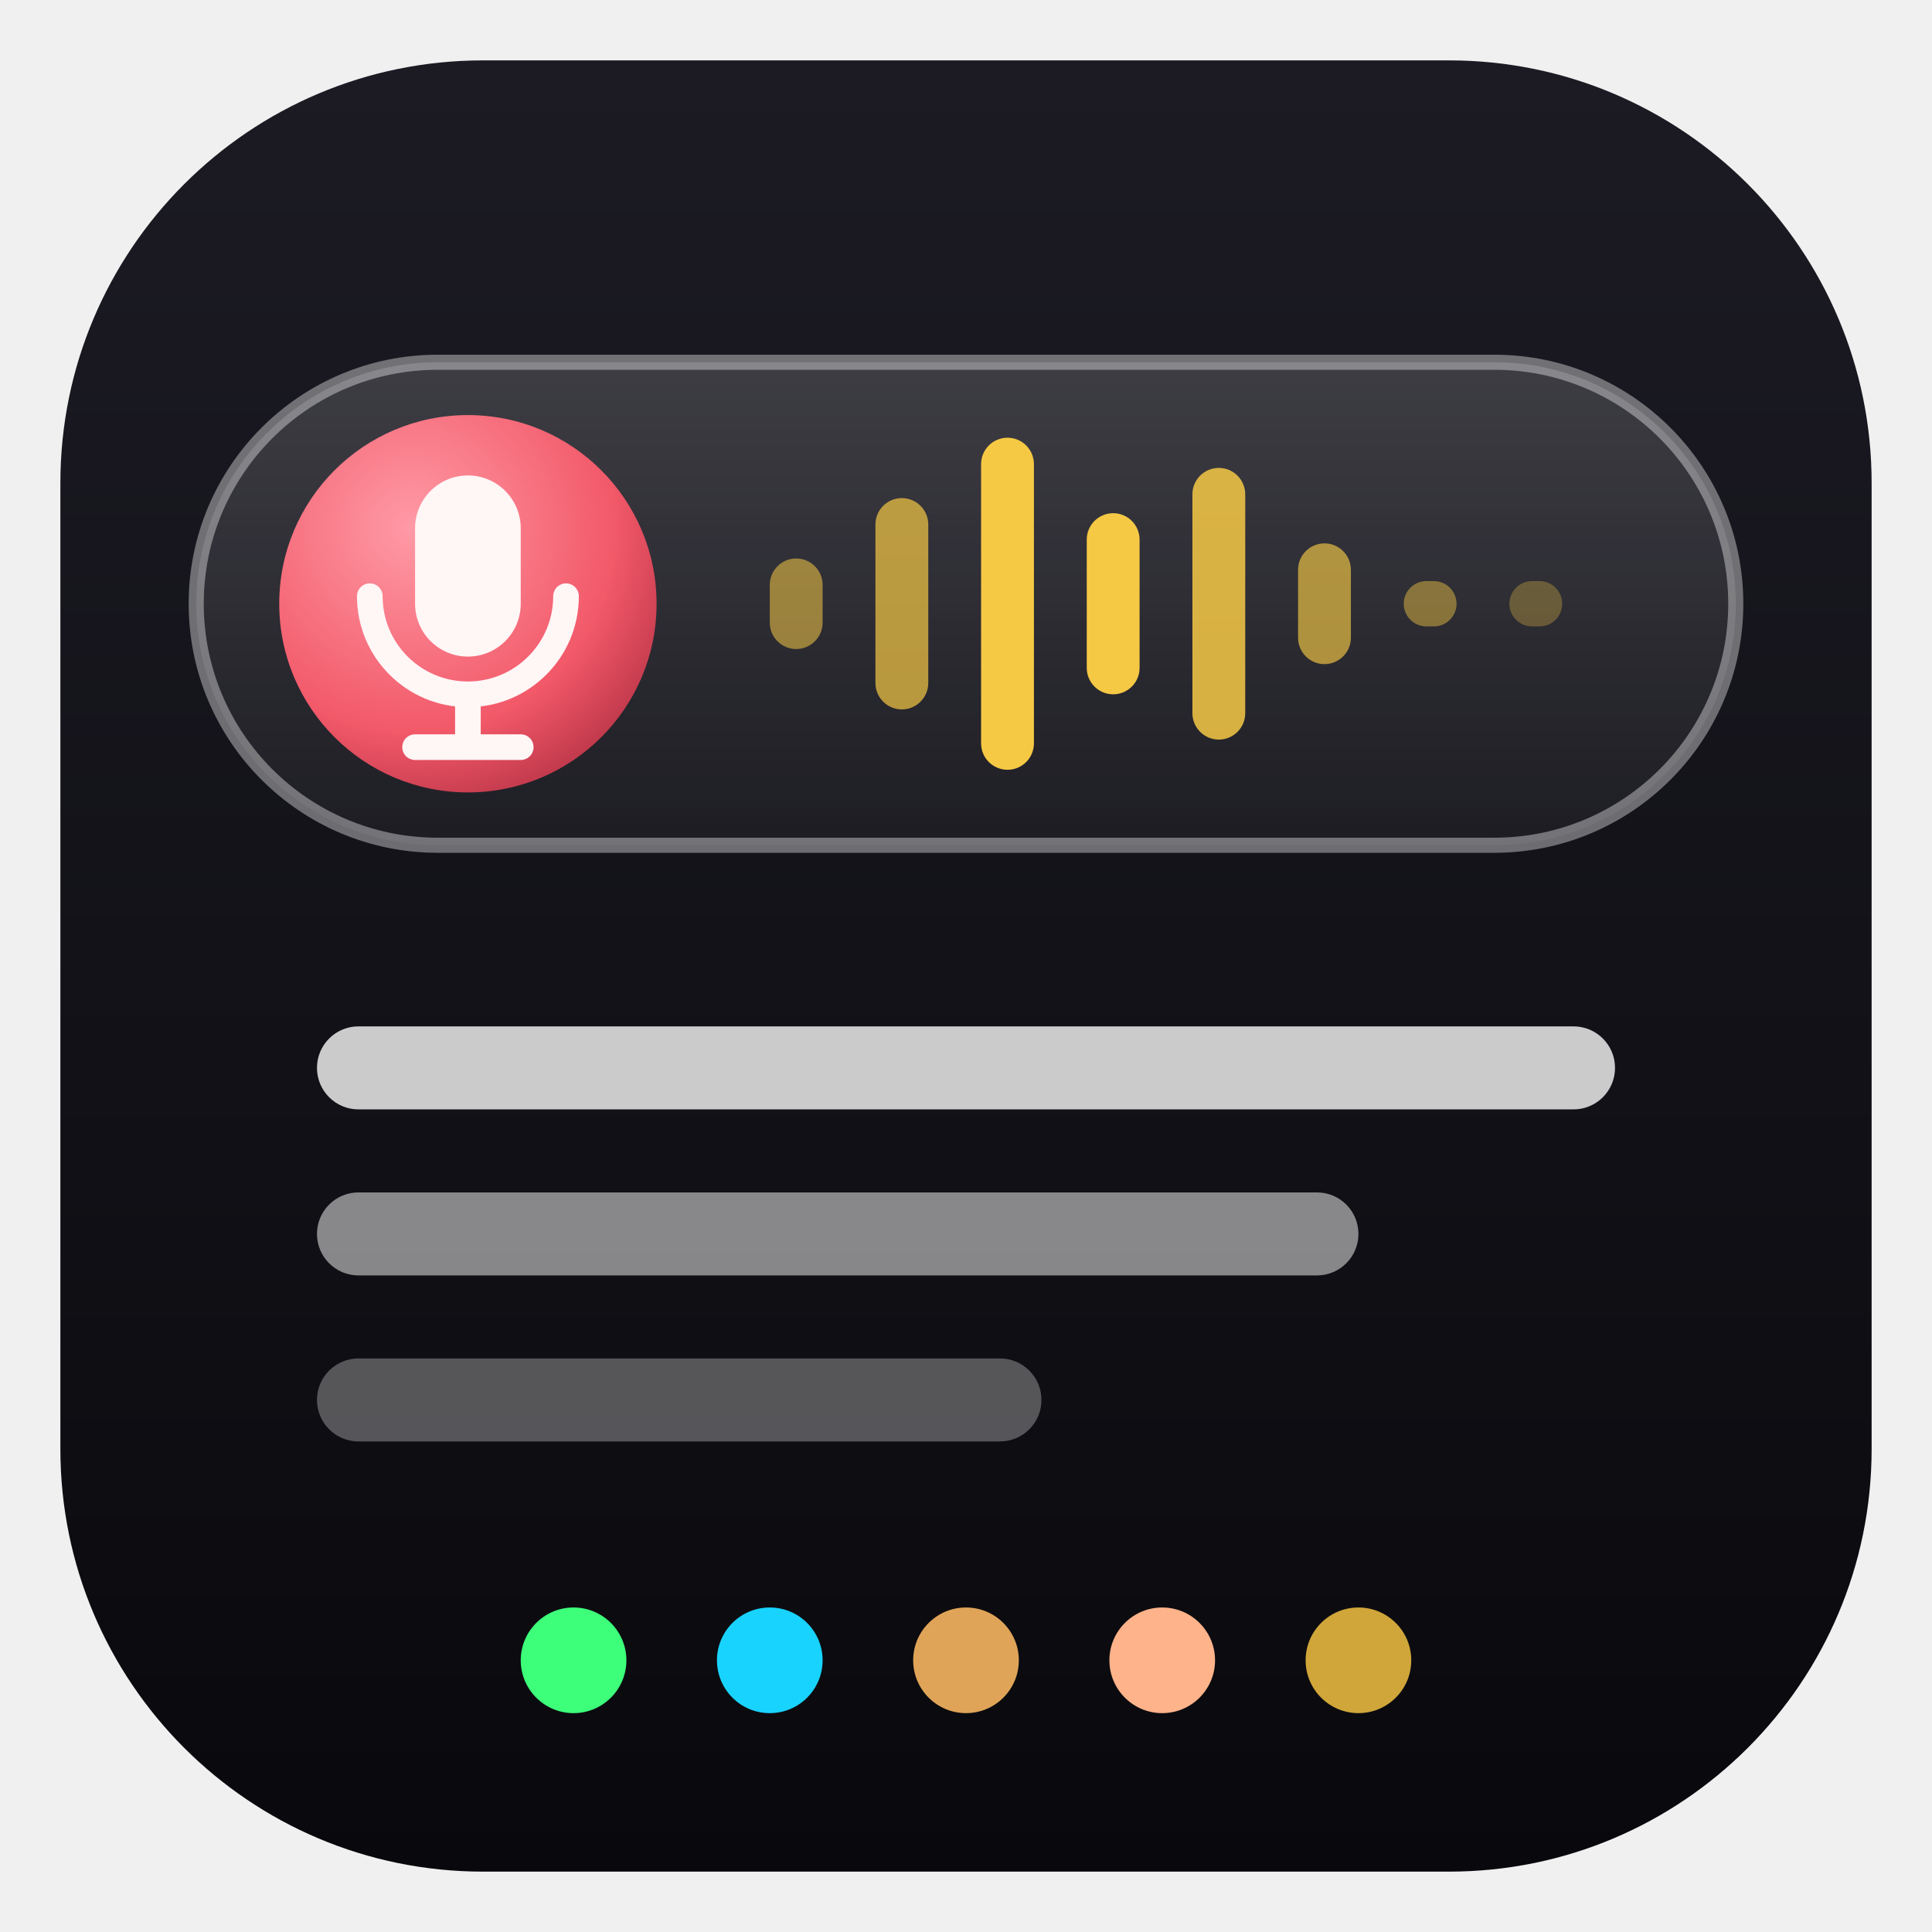
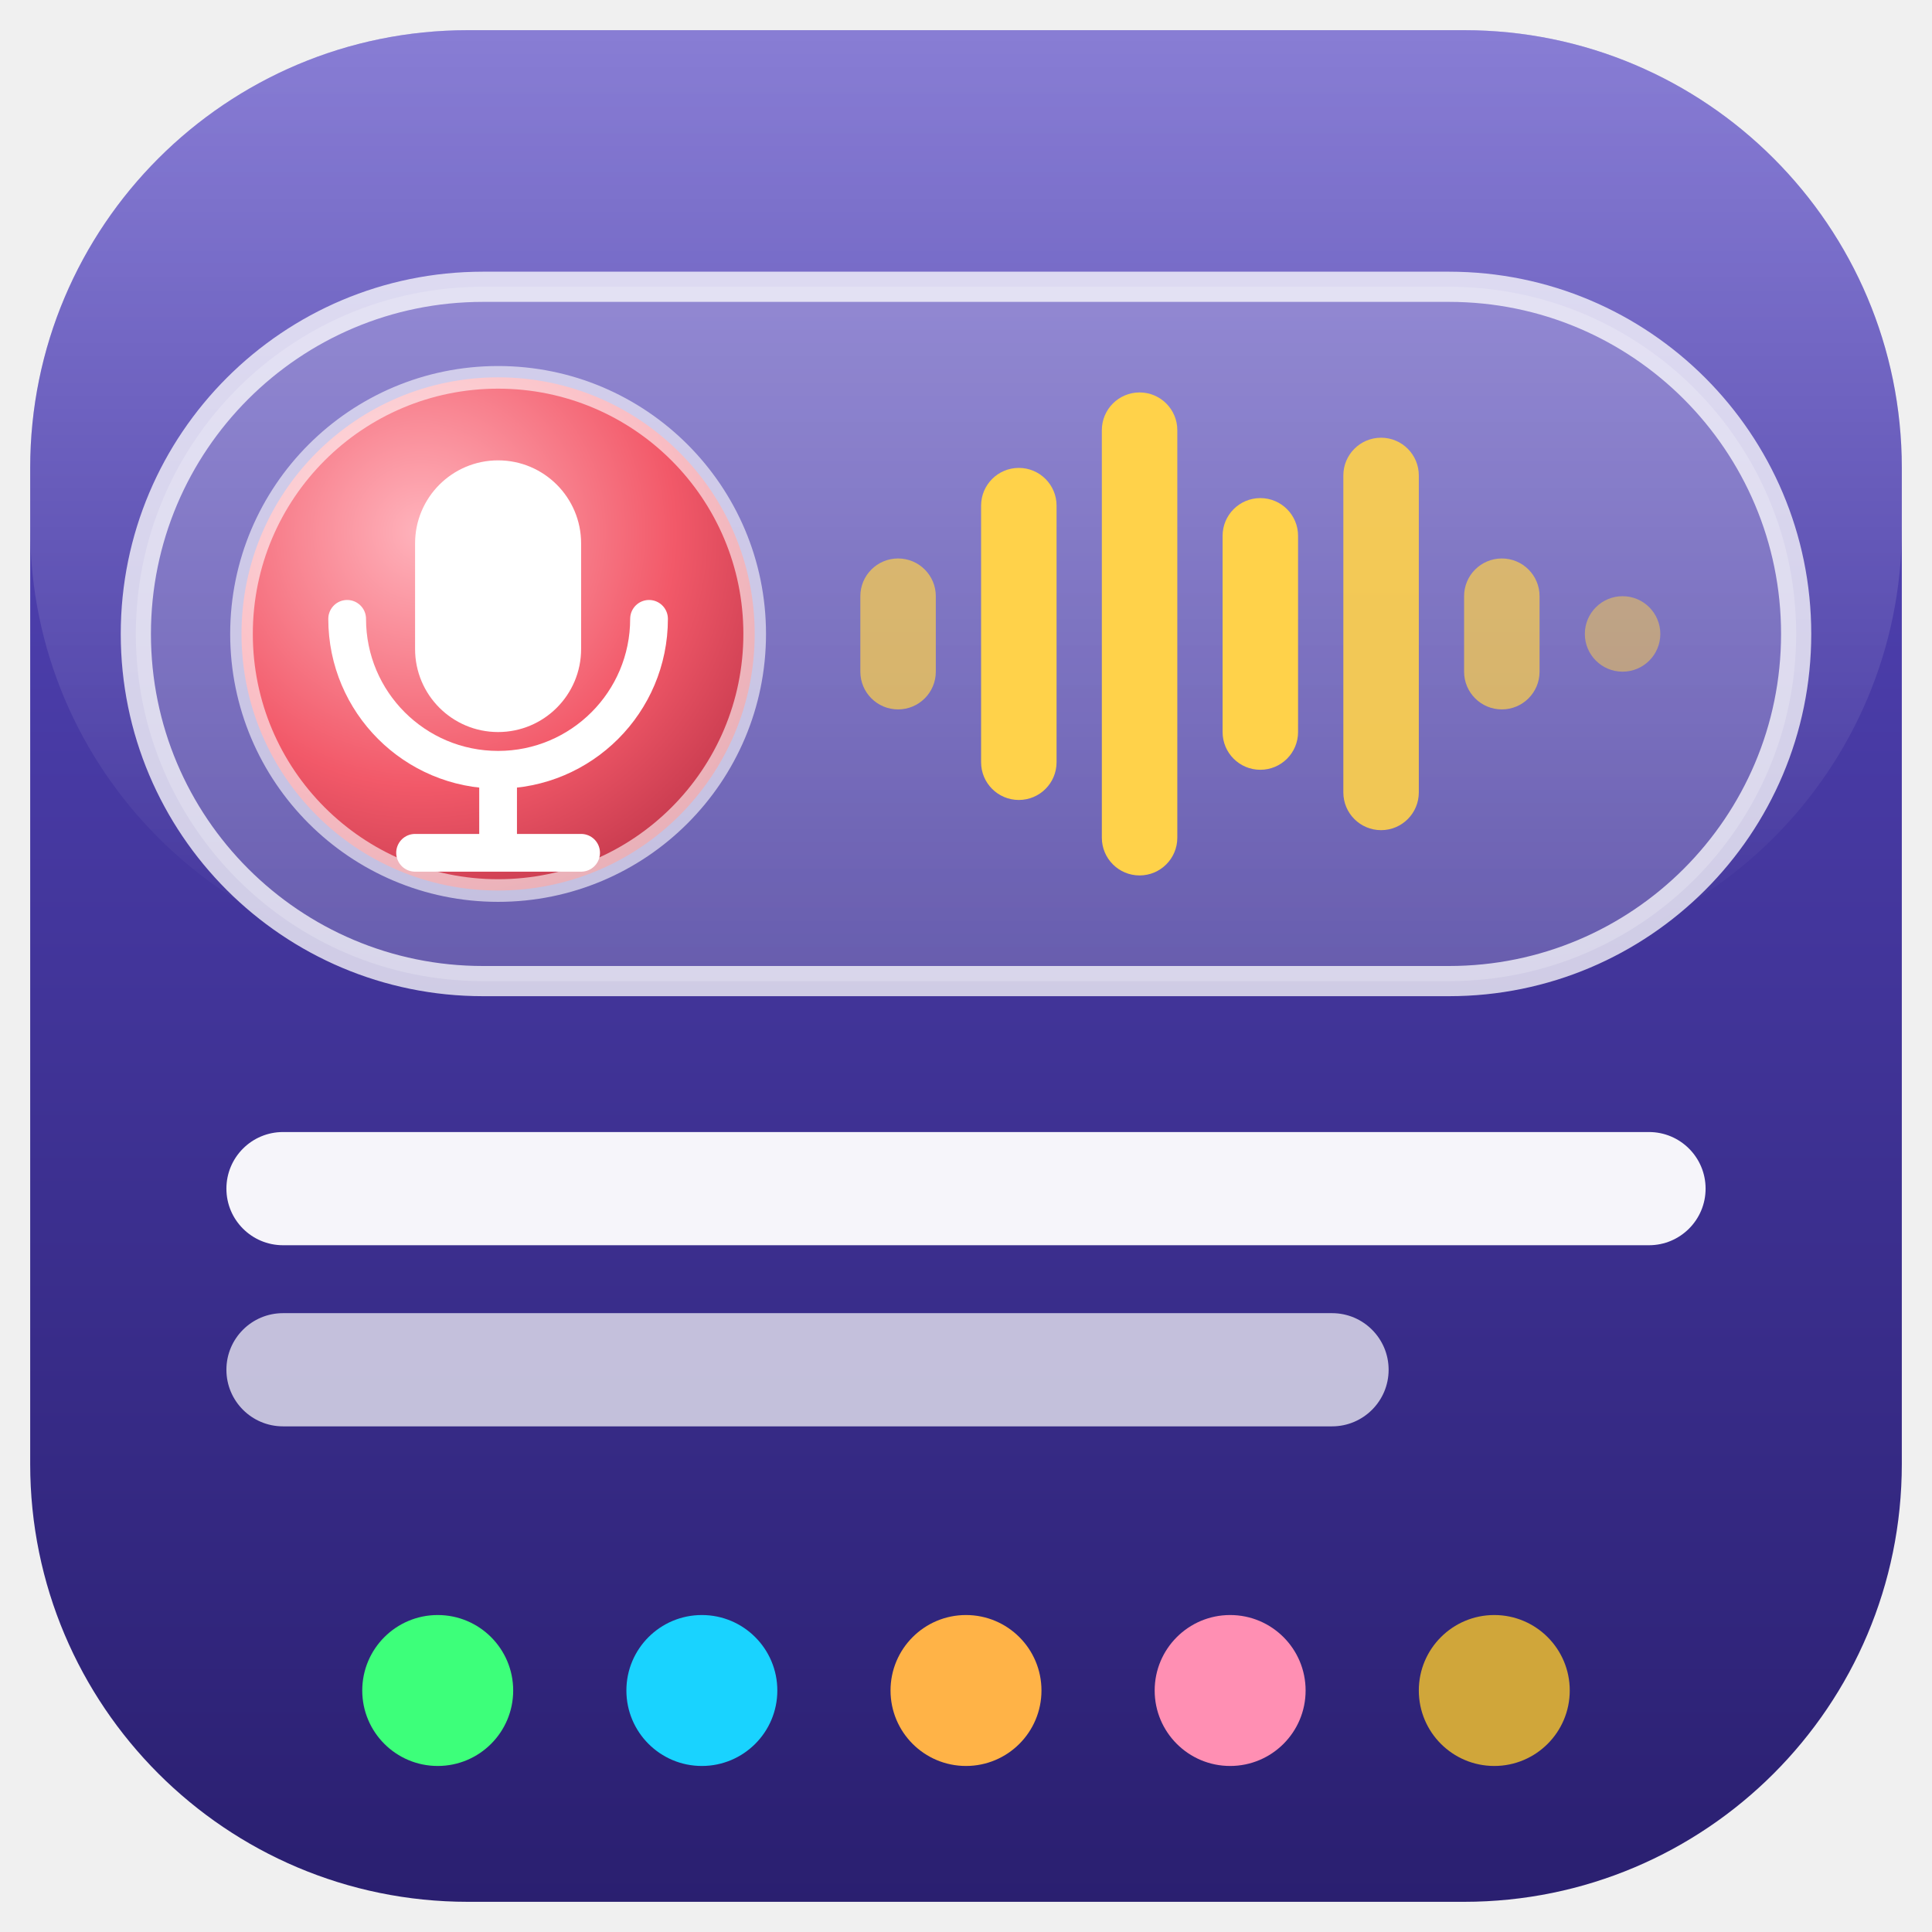
<svg xmlns="http://www.w3.org/2000/svg" viewBox="0 0 256 256">
  <defs>
    <linearGradient id="bg" x1="0" y1="0" x2="0" y2="1">
-       <stop offset="0" stop-color="#1c1b24" />
-       <stop offset="1" stop-color="#09090d" />
+       <stop offset="0" stop-color="#5a4bc4" />
+       <stop offset="1" stop-color="#2a1f70" />
    </linearGradient>
-     <linearGradient id="pill" x1="0" y1="0" x2="0" y2="1">
-       <stop offset="0" stop-color="#ffffff" stop-opacity=".16" />
-       <stop offset="1" stop-color="#ffffff" stop-opacity=".04" />
+     <linearGradient id="gloss" x1="0" y1="0" x2="0" y2="1">
+       <stop offset="0" stop-color="#ffffff" stop-opacity=".28" />
+       <stop offset="1" stop-color="#ffffff" stop-opacity="0" />
    </linearGradient>
    <radialGradient id="knob" cx=".35" cy=".3" r=".9">
-       <stop offset="0" stop-color="#ff9aa6" />
-       <stop offset=".6" stop-color="#f25969" />
-       <stop offset="1" stop-color="#a02338" />
+       <stop offset="0" stop-color="#ffb3bc" />
+       <stop offset=".55" stop-color="#f25969" />
+       <stop offset="1" stop-color="#b02a40" />
    </radialGradient>
  </defs>
-   <rect x="8" y="8" width="240" height="240" rx="56" fill="url(#bg)" />
-   <rect x="26" y="48" width="204" height="64" rx="32" fill="url(#pill)" stroke="#ffffff" stroke-opacity=".38" stroke-width="2" />
-   <circle cx="62" cy="80" r="25" fill="url(#knob)" />
-   <rect x="55" y="63" width="14" height="24" rx="7" fill="#fff6f6" />
-   <path d="M49 79a13 13 0 0 0 26 0M62 92v7M55 99h14" fill="none" stroke="#fff6f6" stroke-width="3.4" stroke-linecap="round" />
-   <g fill="#f6c945">
-     <rect x="102" y="74" width="7" height="12" rx="3.5" opacity=".55" />
-     <rect x="116" y="66" width="7" height="28" rx="3.5" opacity=".7" />
-     <rect x="130" y="58" width="7" height="44" rx="3.5" />
-     <rect x="144" y="68" width="7" height="24" rx="3.5" />
-     <rect x="158" y="62" width="7" height="36" rx="3.5" opacity=".85" />
-     <rect x="172" y="72" width="7" height="16" rx="3.5" opacity=".65" />
-     <rect x="186" y="77" width="7" height="6" rx="3" opacity=".45" />
-     <rect x="200" y="77" width="7" height="6" rx="3" opacity=".3" />
+   <rect x="4" y="4" width="248" height="248" rx="58" fill="url(#bg)" />
+   <rect x="4" y="4" width="248" height="124" rx="58" fill="url(#gloss)" />
+   <rect x="18" y="38" width="220" height="92" rx="46" fill="#ffffff" fill-opacity=".2" stroke="#ffffff" stroke-opacity=".75" stroke-width="4" />
+   <circle cx="66" cy="84" r="34" fill="url(#knob)" stroke="#ffffff" stroke-opacity=".6" stroke-width="3" />
+   <rect x="55" y="61" width="22" height="36" rx="11" fill="#ffffff" />
+   <path d="M46 82a20 20 0 0 0 40 0M66 102v11M55 113h22" fill="none" stroke="#ffffff" stroke-width="5" stroke-linecap="round" />
+   <g fill="#ffd24a">
+     <rect x="114" y="74" width="10" height="20" rx="5" opacity=".7" />
+     <rect x="130" y="62" width="10" height="44" rx="5" />
+     <rect x="146" y="52" width="10" height="64" rx="5" />
+     <rect x="162" y="66" width="10" height="36" rx="5" />
+     <rect x="178" y="58" width="10" height="52" rx="5" opacity=".9" />
+     <rect x="194" y="74" width="10" height="20" rx="5" opacity=".7" />
+     <rect x="210" y="79" width="10" height="10" rx="5" opacity=".5" />
  </g>
  <g fill="#ffffff">
-     <rect x="42" y="136" width="172" height="11" rx="5.5" opacity=".78" />
-     <rect x="42" y="158" width="138" height="11" rx="5.5" opacity=".5" />
-     <rect x="42" y="180" width="96" height="11" rx="5.5" opacity=".3" />
+     <rect x="30" y="150" width="196" height="15" rx="7.5" opacity=".95" />
+     <rect x="30" y="174" width="154" height="15" rx="7.5" opacity=".7" />
  </g>
-   <circle cx="76" cy="220" r="7" fill="#3dff7a" />
-   <circle cx="102" cy="220" r="7" fill="#19d3ff" />
-   <circle cx="128" cy="220" r="7" fill="#e0a458" />
-   <circle cx="154" cy="220" r="7" fill="#ffb38a" />
-   <circle cx="180" cy="220" r="7" fill="#d0a63a" />
+   <circle cx="58" cy="224" r="10" fill="#3dff7a" />
+   <circle cx="93" cy="224" r="10" fill="#19d3ff" />
+   <circle cx="128" cy="224" r="10" fill="#ffb347" />
+   <circle cx="163" cy="224" r="10" fill="#ff8fb3" />
+   <circle cx="198" cy="224" r="10" fill="#d0a63a" />
</svg>
